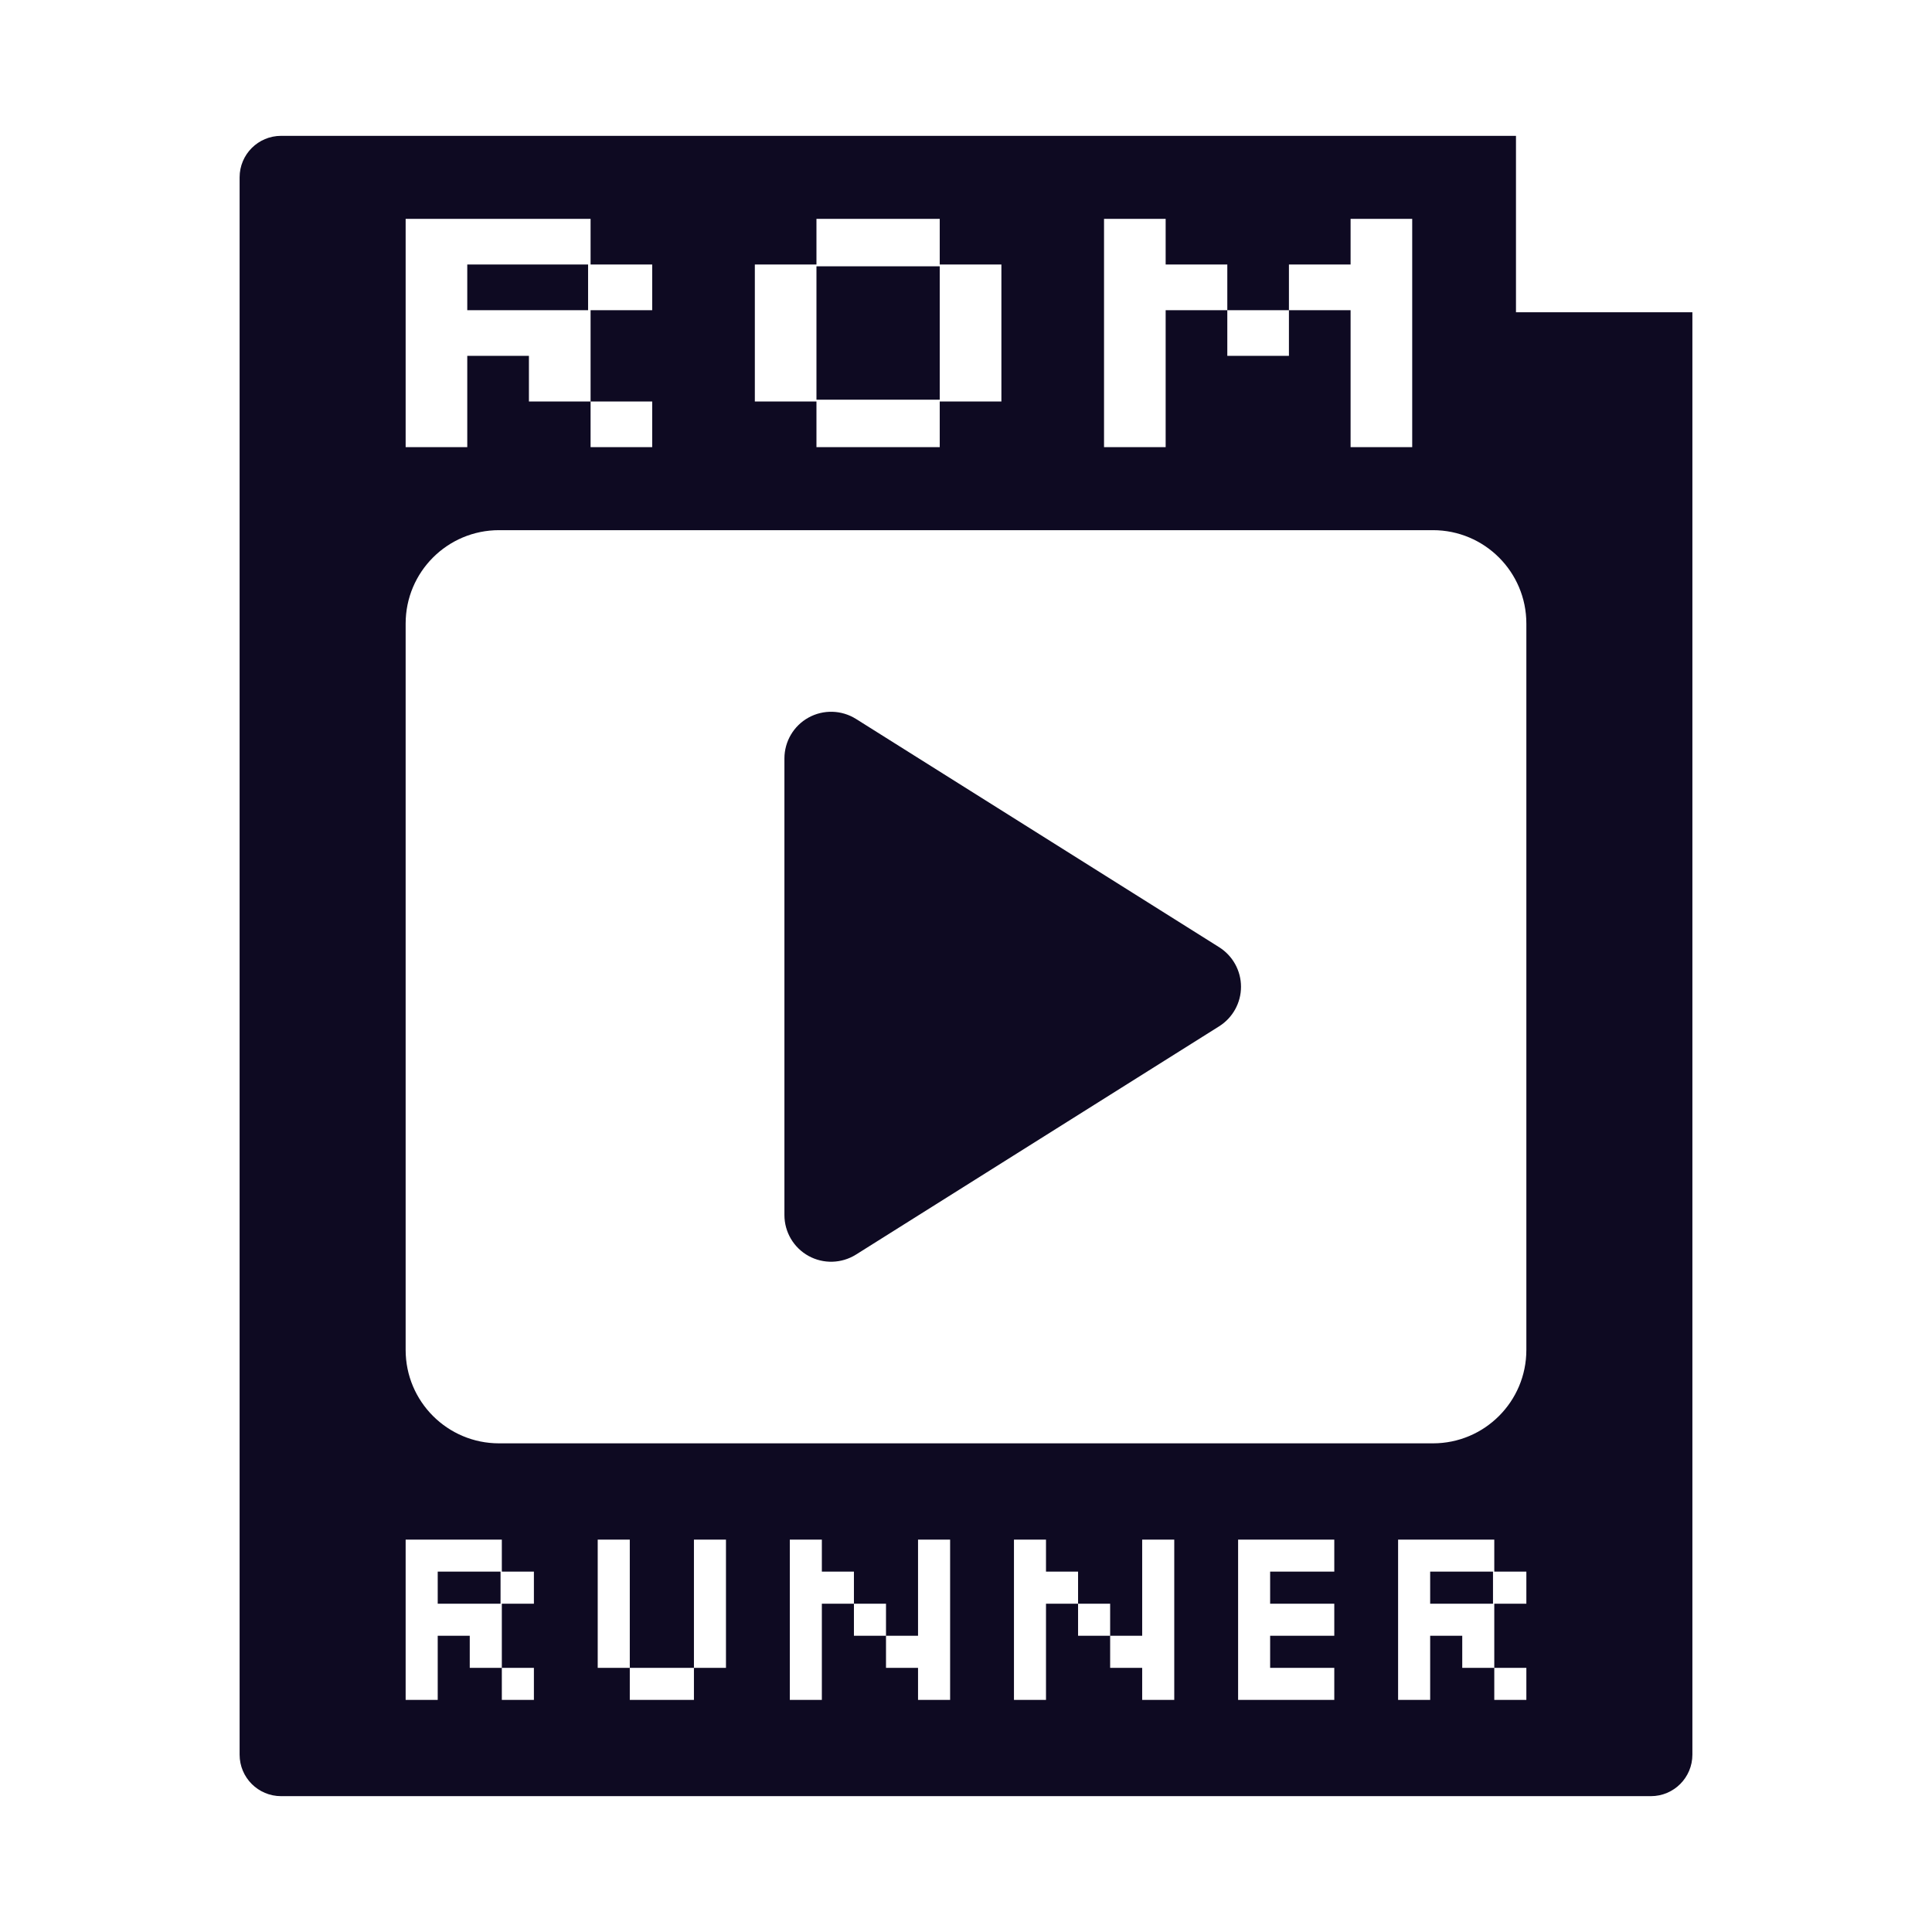
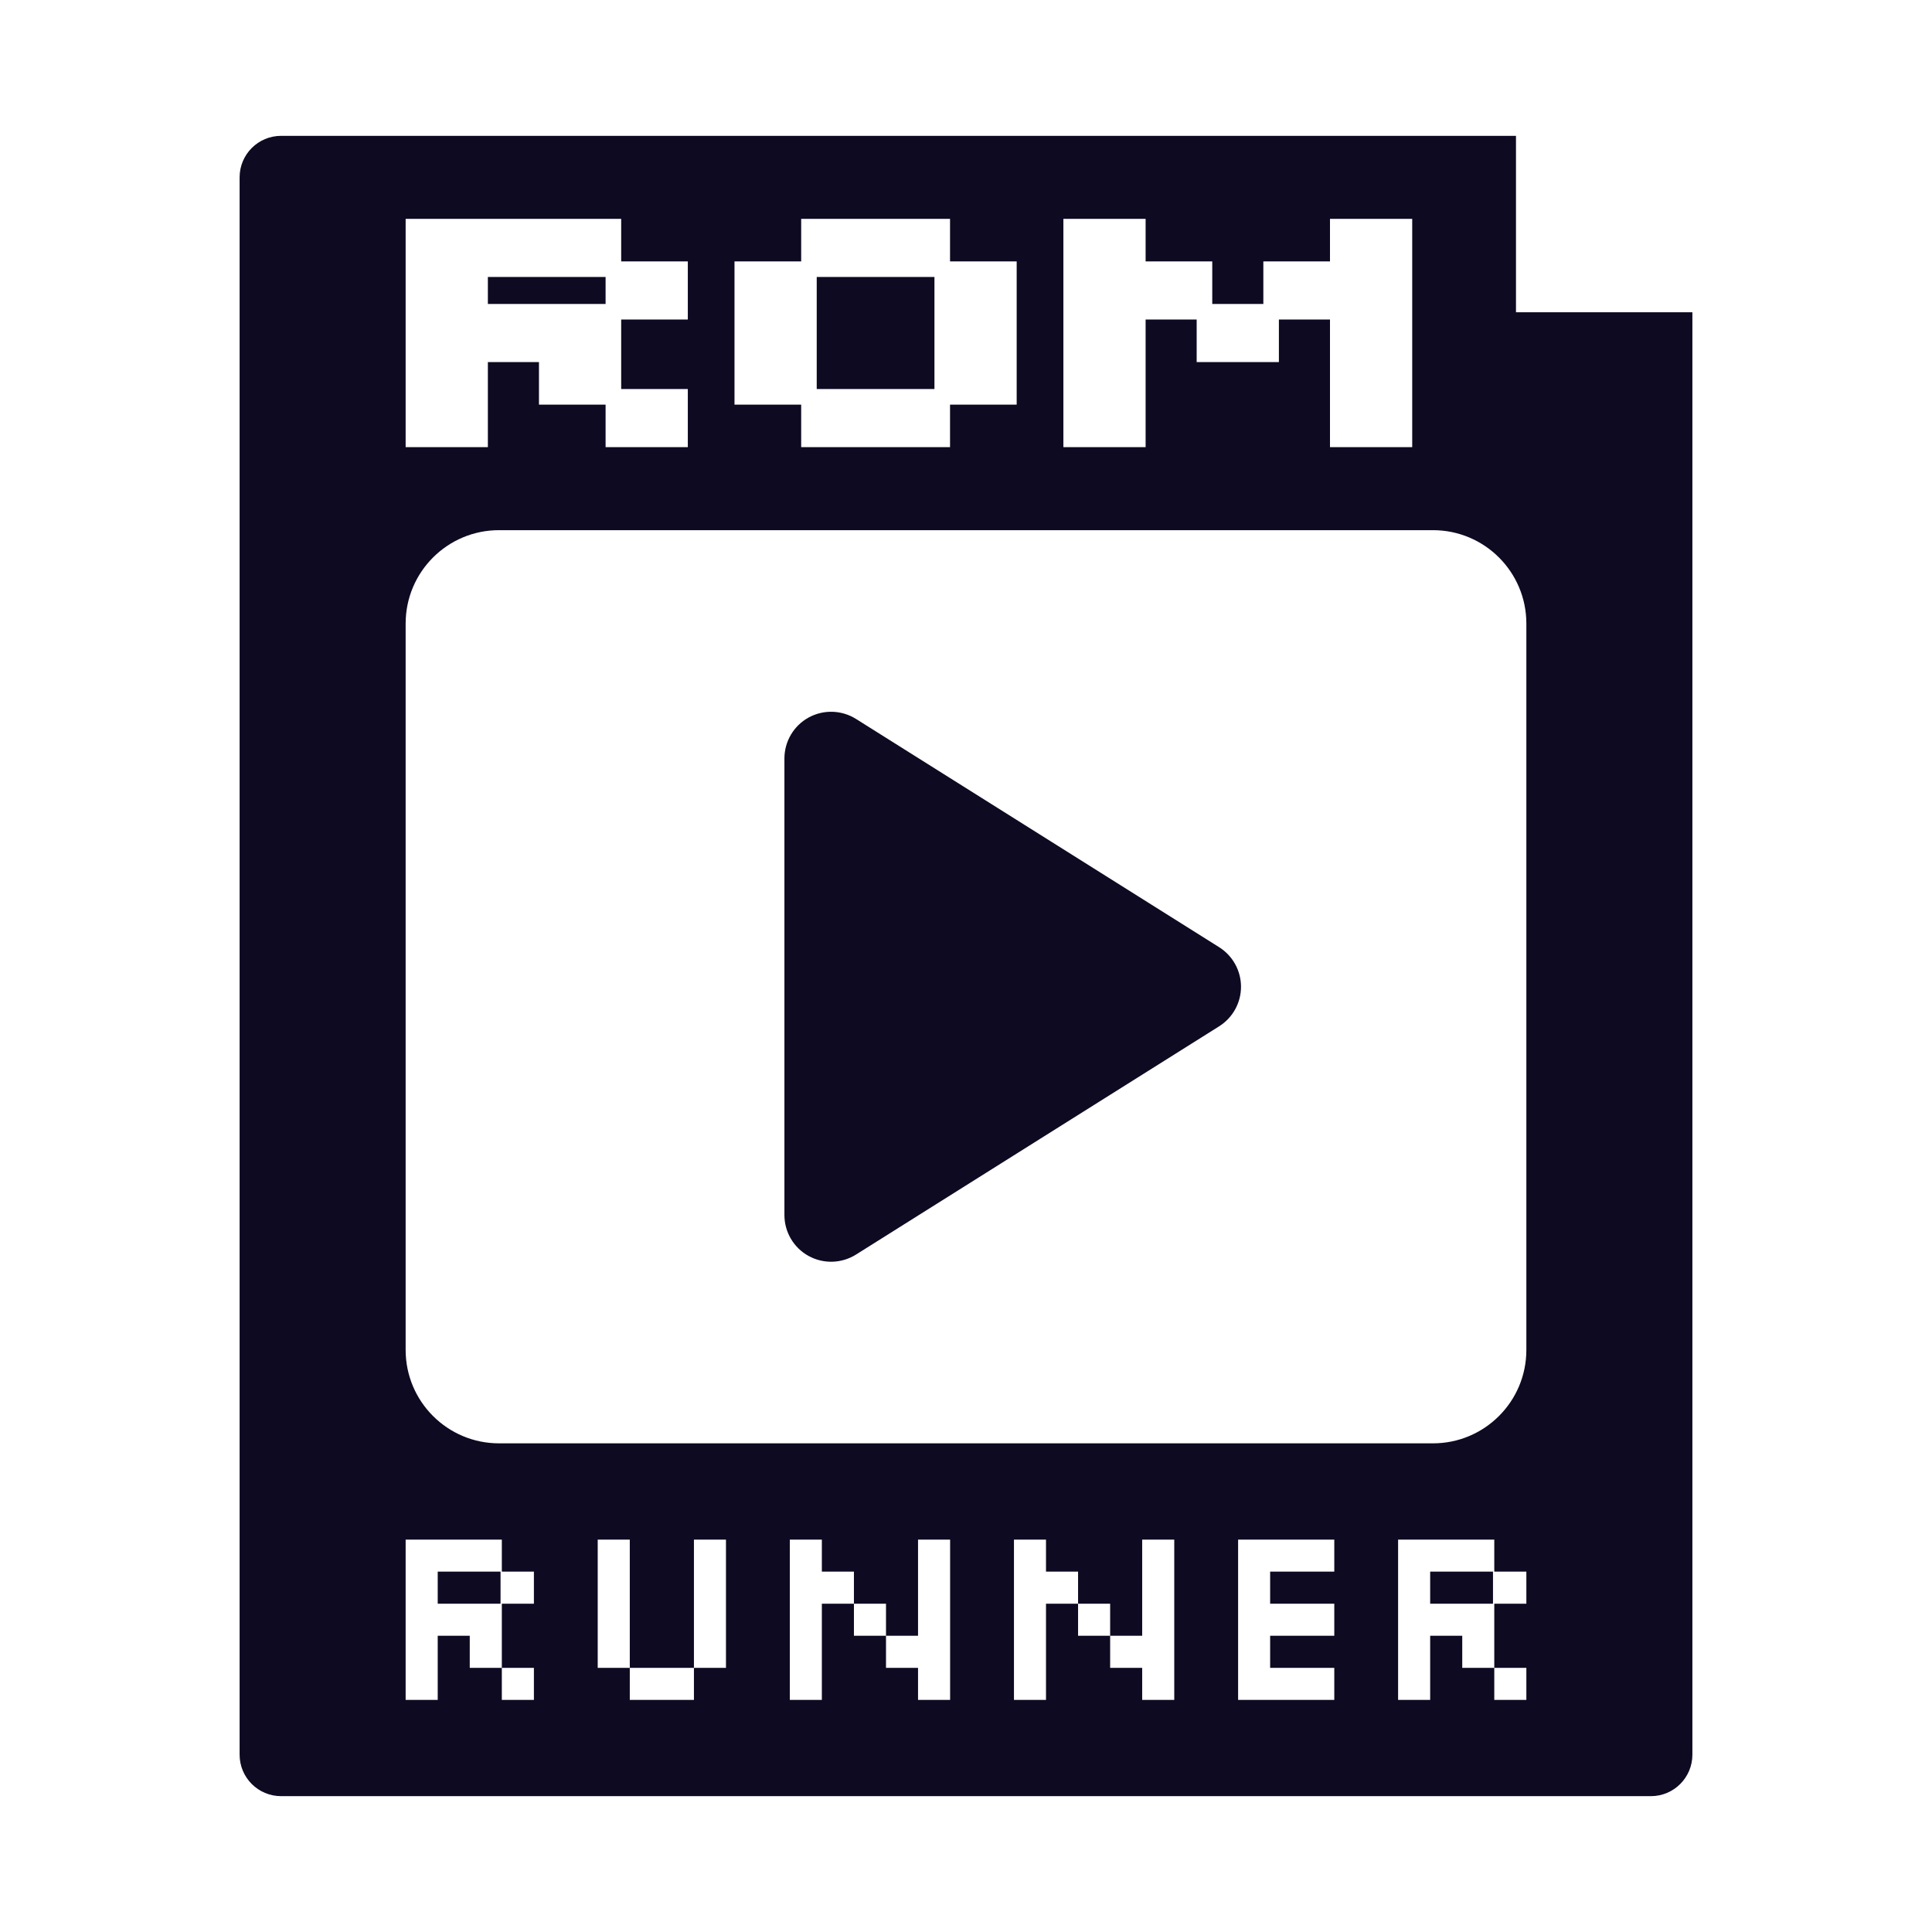
<svg xmlns="http://www.w3.org/2000/svg" viewBox="0 0 512 512">
  <g fill="#0E0A22">
-     <path fill-rule="evenodd" d="M63.50,47.00C63.50,40.92 68.42,36.00 74.50,36.00L401.75,36.00L401.75,82.75L448.50,82.75L448.50,465.00C448.50,471.08 443.58,476.00 437.50,476.00L74.50,476.00C68.42,476.00 63.50,471.08 63.50,465.00ZM107.50,118.50L107.50,58.00L156.51,58.00L156.51,70.10L172.84,70.10L172.84,82.20L156.51,82.20L156.51,106.40L172.84,106.40L172.84,118.50L156.51,118.50L156.51,106.40L140.17,106.40L140.17,94.30L123.83,94.30L123.83,118.50ZM123.83,82.20L155.85,82.20L155.85,70.10L123.83,70.10ZM216.37,118.50L216.37,106.40L200.04,106.40L200.04,70.10L216.37,70.10L216.37,58.00L249.04,58.00L249.04,70.10L265.38,70.10L265.38,106.40L249.04,106.40L249.04,118.50ZM216.37,105.92L249.04,105.92L249.04,70.58L216.37,70.58ZM292.58,118.50L292.58,58.00L308.91,58.00L308.91,70.10L325.25,70.10L325.25,82.20L341.58,82.20L341.58,94.30L325.25,94.30L325.25,82.20L308.91,82.20L308.91,118.50ZM357.92,118.50L357.92,82.20L341.58,82.20L341.58,70.10L357.92,70.10L357.92,58.00L374.25,58.00L374.25,118.50ZM107.50,450.49L107.50,408.01L132.99,408.01L132.99,416.50L141.49,416.50L141.49,425.00L132.99,425.00L132.99,442.00L141.49,442.00L141.49,450.49L132.99,450.49L132.99,442.00L124.49,442.00L124.49,433.50L116.00,433.50L116.00,450.49ZM116.00,425.00L132.65,425.00L132.65,416.50L116.00,416.50ZM166.90,450.49L166.90,442.00L158.40,442.00L158.40,408.01L166.90,408.01L166.90,442.00L183.90,442.00L183.90,450.49ZM183.90,442.00L183.90,408.01L192.39,408.01L192.39,442.00ZM209.31,450.49L209.31,408.01L217.80,408.01L217.80,416.50L226.30,416.50L226.30,425.00L234.80,425.00L234.80,433.50L243.29,433.50L243.29,408.01L251.79,408.01L251.79,450.49L243.29,450.49L243.29,442.00L234.80,442.00L234.80,433.50L226.30,433.50L226.30,425.00L217.80,425.00L217.80,450.49ZM268.71,450.49L268.71,408.01L277.20,408.01L277.20,416.50L285.70,416.50L285.70,425.00L294.20,425.00L294.20,433.50L302.69,433.50L302.69,408.01L311.19,408.01L311.19,450.49L302.69,450.49L302.69,442.00L294.20,442.00L294.20,433.50L285.70,433.50L285.70,425.00L277.20,425.00L277.20,450.49ZM328.11,450.49L328.11,408.01L353.60,408.01L353.60,416.50L336.60,416.50L336.60,425.00L353.60,425.00L353.60,433.50L336.60,433.50L336.60,442.00L353.60,442.00L353.60,450.49ZM370.51,450.49L370.51,408.01L396.00,408.01L396.00,416.50L404.50,416.50L404.50,425.00L396.00,425.00L396.00,442.00L404.50,442.00L404.50,450.49L396.00,450.49L396.00,442.00L387.51,442.00L387.51,433.50L379.01,433.50L379.01,450.49ZM379.01,425.00L395.66,425.00L395.66,416.50L379.01,416.50ZM379.75,140.50C393.42,140.50 404.50,151.58 404.50,165.25L404.50,357.75C404.50,371.42 393.42,382.50 379.75,382.50L132.25,382.50C118.58,382.50 107.50,371.42 107.50,357.75L107.50,165.25C107.50,151.58 118.58,140.50 132.25,140.50ZM207.88,201.00C207.88,196.50 210.32,192.35 214.26,190.17C218.21,187.99 223.02,188.13 226.84,190.52L323.09,251.02C326.69,253.29 328.88,257.24 328.88,261.50C328.88,265.76 326.69,269.71 323.09,271.98L226.84,332.48C223.02,334.87 218.21,335.01 214.26,332.83C210.32,330.65 207.88,326.50 207.88,322.00Z" />
+     <path fill-rule="evenodd" d="M63.50,47.00C63.50,40.92 68.42,36.00 74.50,36.00L401.75,36.00L401.75,82.75L448.50,82.75L448.50,465.00C448.50,471.08 443.58,476.00 437.50,476.00L74.50,476.00C68.42,476.00 63.50,471.08 63.50,465.00ZM164.62,58.00L164.62,69.27L182.28,69.27L182.28,84.68L164.62,84.68L164.62,103.10L182.28,103.10L182.28,118.50L160.49,118.50L160.49,107.23L142.83,107.23L142.83,95.95L129.29,95.95L129.29,118.50L107.50,118.50L107.50,58.00ZM160.49,80.55L160.49,73.40L129.29,73.40L129.29,80.55ZM251.77,58.00L251.77,69.27L269.43,69.27L269.43,107.23L251.77,107.23L251.77,118.50L212.32,118.50L212.32,107.23L194.65,107.23L194.65,69.27L212.32,69.27L212.32,58.00ZM216.44,73.40L216.44,103.10L247.64,103.10L247.64,73.40ZM317.13,84.68L303.60,84.68L303.60,118.50L281.81,118.50L281.81,58.00L303.60,58.00L303.60,69.27L321.26,69.27L321.26,80.55L334.80,80.55L334.80,69.27L352.46,69.27L352.46,58.00L374.25,58.00L374.25,118.50L352.46,118.50L352.46,84.68L338.92,84.68L338.92,95.95L317.13,95.95ZM107.50,450.49L107.50,408.01L132.99,408.01L132.99,416.50L141.49,416.50L141.49,425.00L132.99,425.00L132.99,442.00L141.49,442.00L141.49,450.49L132.99,450.49L132.99,442.00L124.49,442.00L124.49,433.50L116.00,433.50L116.00,450.49ZM116.00,425.00L132.65,425.00L132.65,416.50L116.00,416.50ZM166.90,450.49L166.90,442.00L158.40,442.00L158.40,408.01L166.90,408.01L166.90,442.00L183.90,442.00L183.90,450.49ZM183.90,442.00L183.90,408.01L192.39,408.01L192.39,442.00ZM209.31,450.49L209.31,408.01L217.80,408.01L217.80,416.50L226.30,416.50L226.30,425.00L234.80,425.00L234.80,433.50L243.29,433.50L243.29,408.01L251.79,408.01L251.79,450.49L243.29,450.49L243.29,442.00L234.80,442.00L234.80,433.50L226.30,433.50L226.30,425.00L217.80,425.00L217.80,450.49ZM268.71,450.49L268.71,408.01L277.20,408.01L277.20,416.50L285.70,416.50L285.70,425.00L294.20,425.00L294.20,433.50L302.69,433.50L302.69,408.01L311.19,408.01L311.19,450.49L302.69,450.49L302.69,442.00L294.20,442.00L294.20,433.50L285.70,433.50L285.70,425.00L277.20,425.00L277.20,450.49ZM328.11,450.49L328.11,408.01L353.60,408.01L353.60,416.50L336.60,416.50L336.60,425.00L353.60,425.00L353.60,433.50L336.60,433.50L336.60,442.00L353.60,442.00L353.60,450.49ZM370.51,450.49L370.51,408.01L396.00,408.01L396.00,416.50L404.50,416.50L404.50,425.00L396.00,425.00L396.00,442.00L404.50,442.00L404.50,450.49L396.00,450.49L396.00,442.00L387.51,442.00L387.51,433.50L379.01,433.50L379.01,450.49ZM379.01,425.00L395.66,425.00L395.66,416.50L379.01,416.50ZM379.75,140.50C393.42,140.50 404.50,151.58 404.50,165.25L404.50,357.75C404.50,371.42 393.42,382.50 379.75,382.50L132.25,382.50C118.58,382.50 107.50,371.42 107.50,357.75L107.50,165.25C107.50,151.58 118.58,140.50 132.25,140.50ZM207.88,201.00C207.88,196.50 210.32,192.35 214.26,190.17C218.21,187.99 223.02,188.13 226.84,190.52L323.09,251.02C326.69,253.29 328.88,257.24 328.88,261.50C328.88,265.76 326.69,269.71 323.09,271.98L226.84,332.48C223.02,334.87 218.21,335.01 214.26,332.83C210.32,330.65 207.88,326.50 207.88,322.00Z" />
  </g>
</svg>
